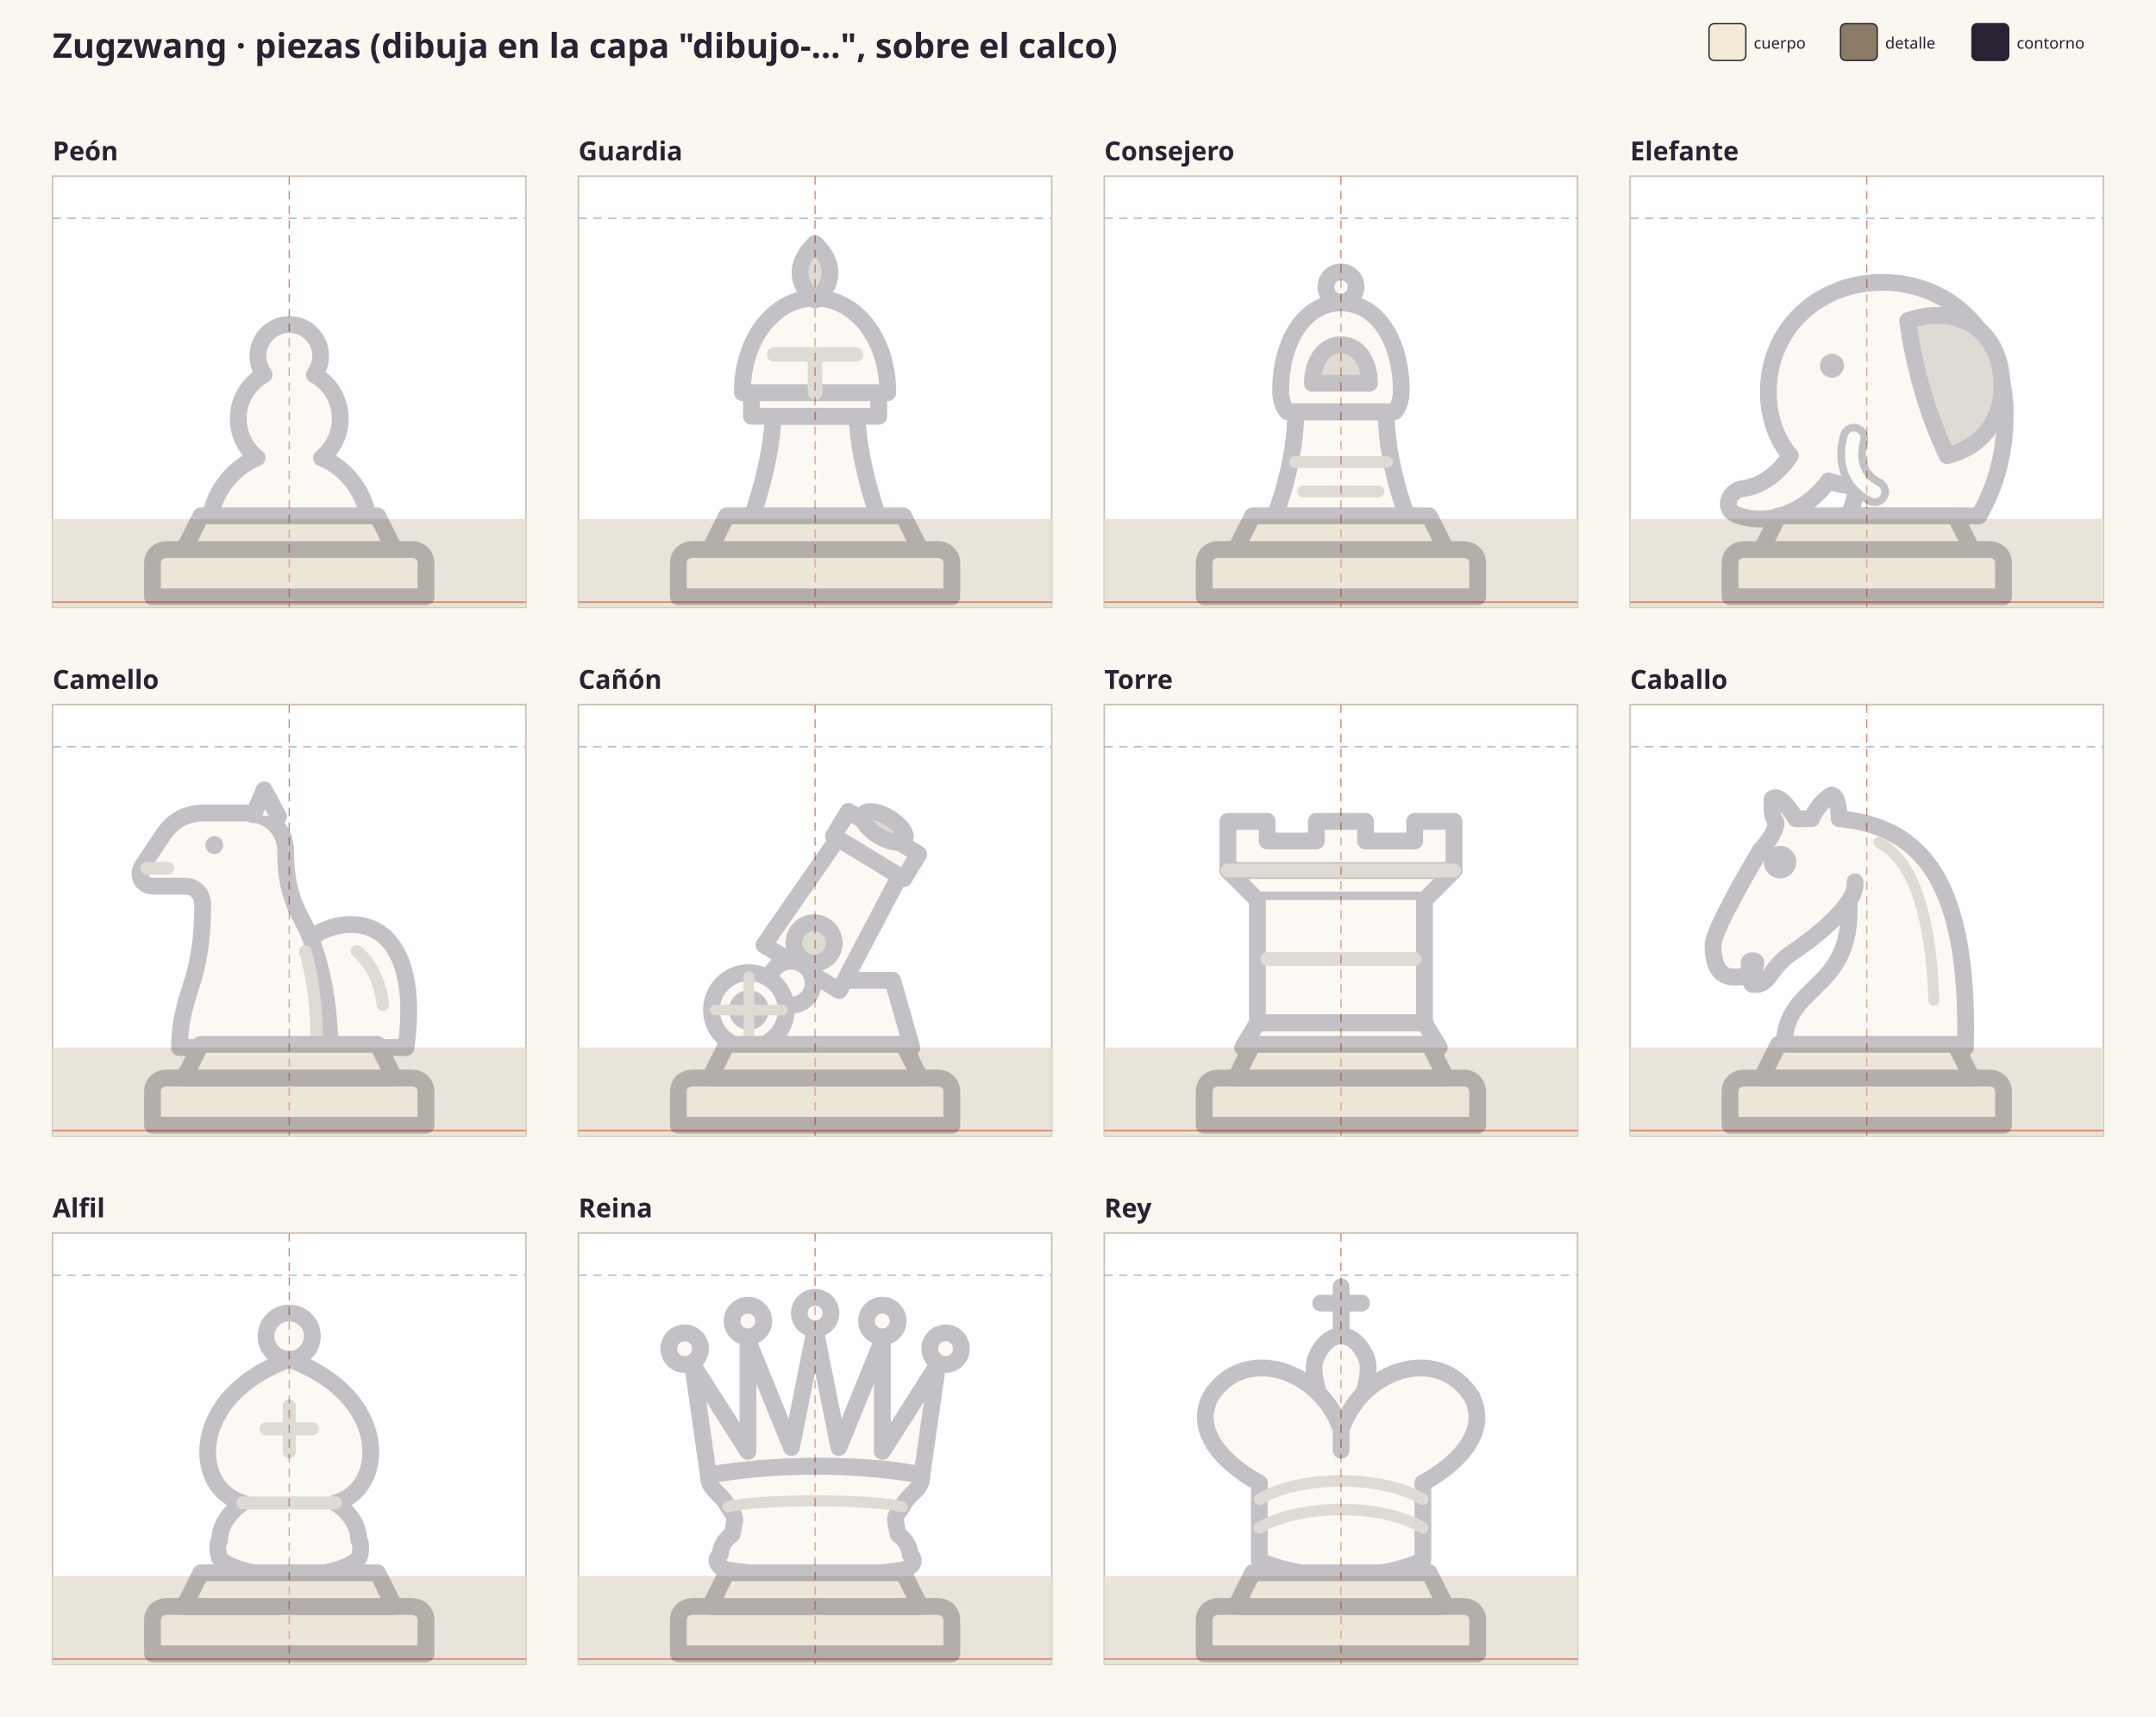
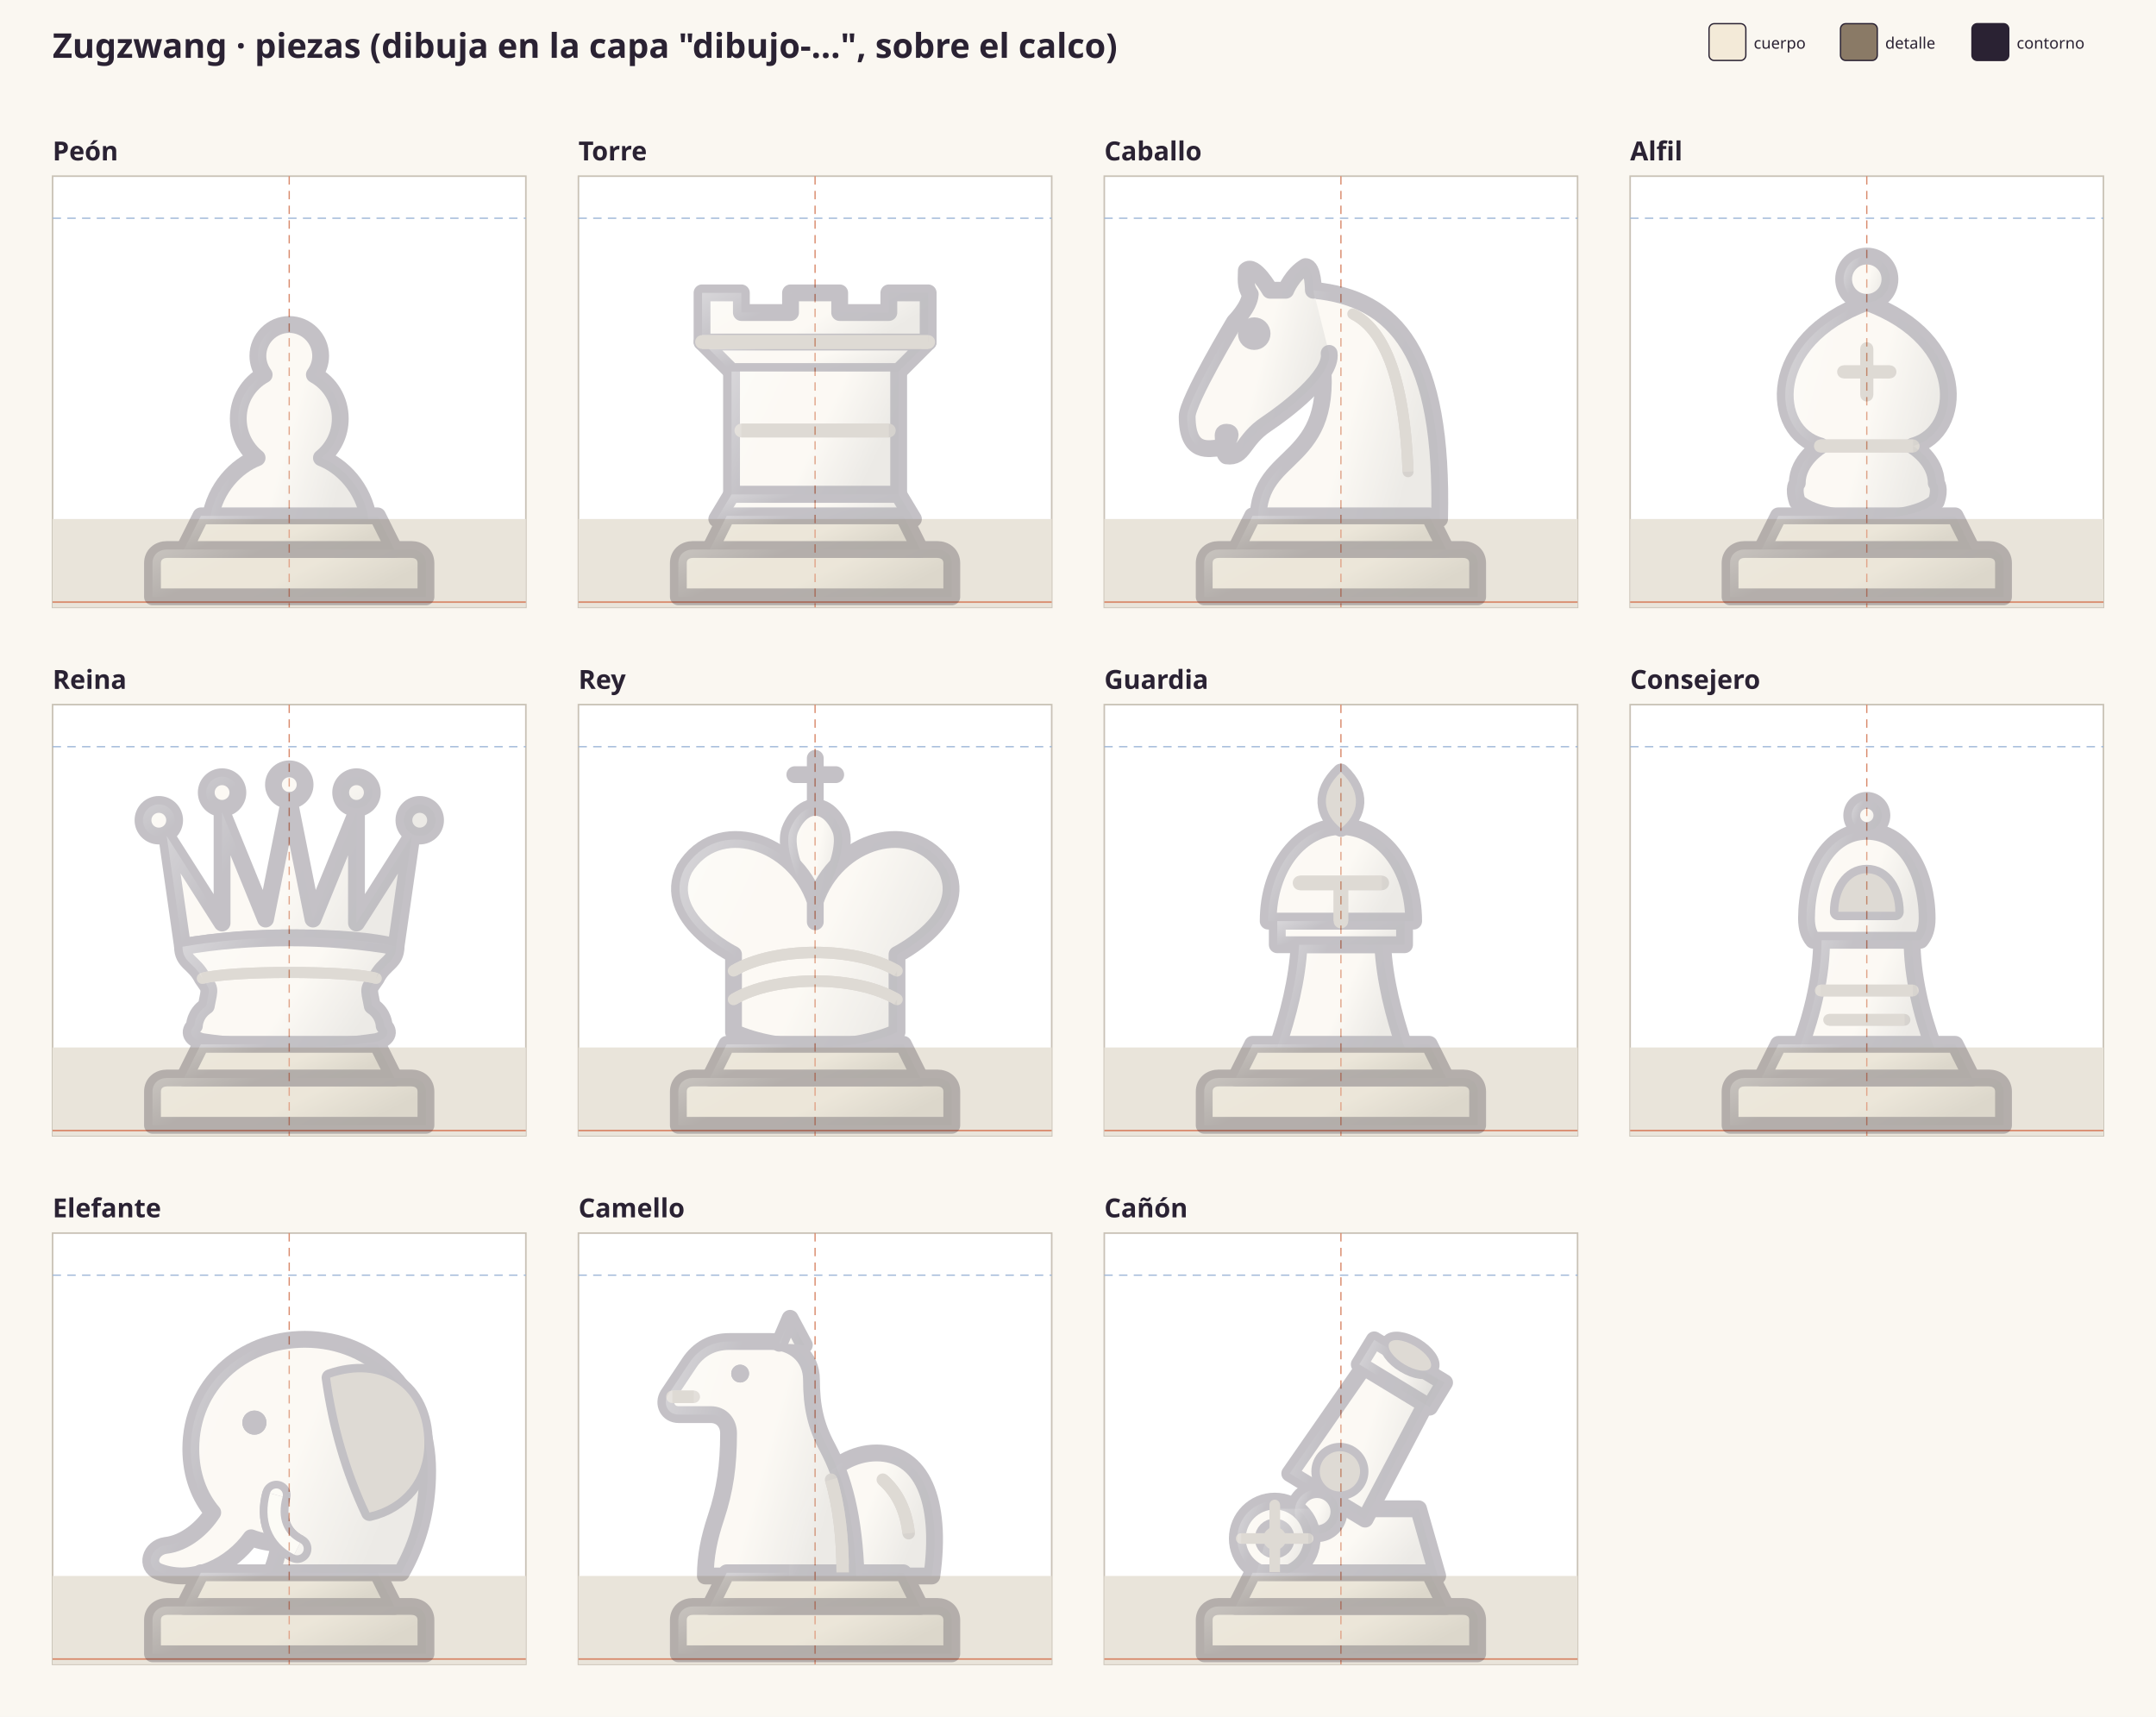
<svg xmlns="http://www.w3.org/2000/svg" width="1640" height="1306" viewBox="0 0 1640 1306">
  <rect width="100%" height="100%" fill="#faf7f1" />
  <text x="40" y="44" font-family="sans-serif" font-size="26" font-weight="800" fill="#2a2233">Zugzwang · piezas (dibuja en la capa "dibujo-…", sobre el calco)</text>
  <g id="paleta" transform="translate(1300 18)">
    <rect x="0" width="28" height="28" rx="4" fill="#f3ead8" stroke="#2a2233" />
    <text x="34" y="19" font-family="sans-serif" font-size="12" fill="#2a2233">cuerpo</text>
    <rect x="100" width="28" height="28" rx="4" fill="#8a7a66" stroke="#2a2233" />
    <text x="134" y="19" font-family="sans-serif" font-size="12" fill="#2a2233">detalle</text>
    <rect x="200" width="28" height="28" rx="4" fill="#2a2233" stroke="#2a2233" />
    <text x="234" y="19" font-family="sans-serif" font-size="12" fill="#2a2233">contorno</text>
  </g>
  <g id="marco-pawn" transform="translate(40 100)">
    <text y="22" font-family="sans-serif" font-size="20" font-weight="700" fill="#2a2233">Peón</text>
    <g transform="translate(0 34) scale(8)">
      <rect width="45" height="41" fill="#fff" stroke="#c9c2b6" stroke-width="0.15" />
      <rect x="0" y="32.6" width="45" height="8.4" fill="#e9e4da" />
      <line x1="22.5" y1="0" x2="22.5" y2="41" stroke="#d98a6c" stroke-width="0.12" stroke-dasharray="0.8 0.6" />
      <line x1="0" y1="40.5" x2="45" y2="40.5" stroke="#d98a6c" stroke-width="0.15" />
      <line x1="0" y1="4" x2="45" y2="4" stroke="#9fb7d8" stroke-width="0.12" stroke-dasharray="0.8 0.6" />
      <g id="calco-pawn" opacity="0.28">
+         <defs>
+           <linearGradient id="pc-shade" x1="0" y1="0" x2="1" y2=".35">
+             <stop offset="0" stop-color="#fff" stop-opacity=".34" />
+             <stop offset=".36" stop-color="#fff" stop-opacity="0" />
+             <stop offset=".62" stop-color="#000" stop-opacity="0" />
+             <stop offset="1" stop-color="#000" stop-opacity=".24" />
+           </linearGradient>
+         </defs>
        <g fill="#f3ead8" stroke="#2a2233" stroke-width="1.6" stroke-linecap="round" stroke-linejoin="round">
          <g transform="translate(5.72 7.39) scale(0.746)" stroke-width="2.145">
            <path d="M22.5 9c-2.2 0-4 1.8-4 4 0 .9.3 1.7.8 2.4-2 1.1-3.3 3.2-3.3 5.6 0 2 .9 3.8 2.4 5-2.6 1-5.4 3.8-6 7.8h20.2c-.6-4-3.4-6.8-6-7.8 1.5-1.2 2.4-3 2.4-5 0-2.4-1.3-4.5-3.3-5.6.5-.7.8-1.5.8-2.4 0-2.2-1.8-4-4-4z" />
          </g>
          <path d="M9.5 40h26v-3.2c0-.8-.6-1.3-1.4-1.3H10.9c-.8 0-1.4.5-1.4 1.3z" />
          <path d="M12.5 35.5l1.6-3.2h16.8l1.6 3.2z" />
        </g>
+         <g class="pc-light" fill="url(#pc-shade)" stroke="none" pointer-events="none">
+           <g transform="translate(5.72 7.39) scale(0.746)" stroke-width="2.145">
+             <path d="M22.5 9c-2.2 0-4 1.8-4 4 0 .9.3 1.7.8 2.4-2 1.1-3.3 3.2-3.3 5.6 0 2 .9 3.8 2.4 5-2.6 1-5.4 3.8-6 7.8h20.2c-.6-4-3.4-6.8-6-7.8 1.5-1.2 2.4-3 2.4-5 0-2.4-1.3-4.5-3.3-5.6.5-.7.8-1.5.8-2.4 0-2.2-1.8-4-4-4z" />
+           </g>
+           <path d="M9.5 40h26v-3.2c0-.8-.6-1.3-1.4-1.3H10.9c-.8 0-1.4.5-1.4 1.3z" />
+           <path d="M12.5 35.5l1.6-3.2h16.8l1.6 3.2z" />
+         </g>
      </g>
      <g id="dibujo-pawn" />
    </g>
  </g>
-   <g id="marco-guard" transform="translate(440 100)">
+   <g id="marco-rook" transform="translate(440 100)">
+     <text y="22" font-family="sans-serif" font-size="20" font-weight="700" fill="#2a2233">Torre</text>
+     <g transform="translate(0 34) scale(8)">
+       <rect width="45" height="41" fill="#fff" stroke="#c9c2b6" stroke-width="0.15" />
+       <rect x="0" y="32.6" width="45" height="8.4" fill="#e9e4da" />
+       <line x1="22.5" y1="0" x2="22.5" y2="41" stroke="#d98a6c" stroke-width="0.12" stroke-dasharray="0.8 0.6" />
+       <line x1="0" y1="40.5" x2="45" y2="40.5" stroke="#d98a6c" stroke-width="0.15" />
+       <line x1="0" y1="4" x2="45" y2="4" stroke="#9fb7d8" stroke-width="0.12" stroke-dasharray="0.8 0.6" />
+       <g id="calco-rook" opacity="0.28">
+         <defs>
+           <linearGradient id="pc-shade" x1="0" y1="0" x2="1" y2=".35">
+             <stop offset="0" stop-color="#fff" stop-opacity=".34" />
+             <stop offset=".36" stop-color="#fff" stop-opacity="0" />
+             <stop offset=".62" stop-color="#000" stop-opacity="0" />
+             <stop offset="1" stop-color="#000" stop-opacity=".24" />
+           </linearGradient>
+         </defs>
+         <g fill="#f3ead8" stroke="#2a2233" stroke-width="1.6" stroke-linecap="round" stroke-linejoin="round">
+           <g transform="translate(1.47 1.75) scale(0.9348)" stroke-width="1.712">
+             <path d="M11 15v-5h4v2h5v-2h5v2h5v-2h4v5" />
+             <path d="M34 15l-3 3H14l-3-3z" />
+             <path d="M31 18v12.5H14V18" />
+             <path d="M31 30.5l1.5 2.5h-20l1.5-2.5z" />
+             <path d="M11 15h23M15 24h15" fill="none" stroke="#8a7a66" stroke-width="1.4" />
+           </g>
+           <path d="M9.5 40h26v-3.2c0-.8-.6-1.3-1.4-1.3H10.9c-.8 0-1.4.5-1.4 1.3z" />
+           <path d="M12.5 35.5l1.6-3.2h16.8l1.6 3.2z" />
+         </g>
+         <g class="pc-light" fill="url(#pc-shade)" stroke="none" pointer-events="none">
+           <g transform="translate(1.47 1.75) scale(0.9348)" stroke-width="1.712">
+             <path d="M11 15v-5h4v2h5v-2h5v2h5v-2h4v5" />
+             <path d="M34 15l-3 3H14l-3-3z" />
+             <path d="M31 18v12.5H14V18" />
+             <path d="M31 30.5l1.5 2.5h-20l1.5-2.5z" />
+             <path d="M11 15h23M15 24h15" fill="none" stroke="#8a7a66" stroke-width="1.4" />
+           </g>
+           <path d="M9.5 40h26v-3.2c0-.8-.6-1.3-1.4-1.3H10.9c-.8 0-1.4.5-1.4 1.3z" />
+           <path d="M12.5 35.5l1.6-3.2h16.8l1.6 3.2z" />
+         </g>
+       </g>
+       <g id="dibujo-rook" />
+     </g>
+   </g>
+   <g id="marco-knight" transform="translate(840 100)">
+     <text y="22" font-family="sans-serif" font-size="20" font-weight="700" fill="#2a2233">Caballo</text>
+     <g transform="translate(0 34) scale(8)">
+       <rect width="45" height="41" fill="#fff" stroke="#c9c2b6" stroke-width="0.15" />
+       <rect x="0" y="32.6" width="45" height="8.4" fill="#e9e4da" />
+       <line x1="22.5" y1="0" x2="22.5" y2="41" stroke="#d98a6c" stroke-width="0.12" stroke-dasharray="0.8 0.6" />
+       <line x1="0" y1="40.5" x2="45" y2="40.5" stroke="#d98a6c" stroke-width="0.15" />
+       <line x1="0" y1="4" x2="45" y2="4" stroke="#9fb7d8" stroke-width="0.12" stroke-dasharray="0.8 0.6" />
+       <g id="calco-knight" opacity="0.28">
+         <defs>
+           <linearGradient id="pc-shade" x1="0" y1="0" x2="1" y2=".35">
+             <stop offset="0" stop-color="#fff" stop-opacity=".34" />
+             <stop offset=".36" stop-color="#fff" stop-opacity="0" />
+             <stop offset=".62" stop-color="#000" stop-opacity="0" />
+             <stop offset="1" stop-color="#000" stop-opacity=".24" />
+           </linearGradient>
+         </defs>
+         <g fill="#f3ead8" stroke="#2a2233" stroke-width="1.6" stroke-linecap="round" stroke-linejoin="round">
+           <g transform="translate(3.38 2.60) scale(0.75)" stroke-width="2.133">
+             <path d="M22 11c10.5 1 16.5 8 16 29H15c0-9 10-6.5 8-21" />
+             <path d="M24 19c.4 2.9-5.6 7.4-8 9-3 2-2.8 4.3-5 4-1-.9 1.4-3 0-3-1 0 .2 1.2-1 2-1 0-4 1-4-4 0-2 6-12 6-12s1.9-1.9 2-3.5c-.7-1-.5-2-.5-3 1-1 3 2.5 3 2.5h2s.8-2 2.5-3c1 0 1 3 1 3" />
+             <circle cx="14.5" cy="16.5" r="1" fill="#2a2233" />
+             <path d="M27 14c3 1.5 6.5 6 7 20" fill="none" stroke="#8a7a66" stroke-width="1.4" />
+           </g>
+           <path d="M9.5 40h26v-3.2c0-.8-.6-1.3-1.4-1.3H10.9c-.8 0-1.4.5-1.4 1.3z" />
+           <path d="M12.5 35.5l1.6-3.2h16.8l1.6 3.2z" />
+         </g>
+         <g class="pc-light" fill="url(#pc-shade)" stroke="none" pointer-events="none">
+           <g transform="translate(3.38 2.60) scale(0.75)" stroke-width="2.133">
+             <path d="M22 11c10.5 1 16.5 8 16 29H15c0-9 10-6.5 8-21" />
+             <path d="M24 19c.4 2.9-5.6 7.4-8 9-3 2-2.8 4.3-5 4-1-.9 1.4-3 0-3-1 0 .2 1.2-1 2-1 0-4 1-4-4 0-2 6-12 6-12s1.9-1.9 2-3.5c-.7-1-.5-2-.5-3 1-1 3 2.5 3 2.5h2s.8-2 2.5-3c1 0 1 3 1 3" />
+             <circle cx="14.5" cy="16.5" r="1" fill="#2a2233" />
+             <path d="M27 14c3 1.5 6.5 6 7 20" fill="none" stroke="#8a7a66" stroke-width="1.4" />
+           </g>
+           <path d="M9.5 40h26v-3.2c0-.8-.6-1.3-1.4-1.3H10.9c-.8 0-1.4.5-1.4 1.3z" />
+           <path d="M12.5 35.5l1.6-3.2h16.8l1.6 3.2z" />
+         </g>
+       </g>
+       <g id="dibujo-knight" />
+     </g>
+   </g>
+   <g id="marco-bishop" transform="translate(1240 100)">
+     <text y="22" font-family="sans-serif" font-size="20" font-weight="700" fill="#2a2233">Alfil</text>
+     <g transform="translate(0 34) scale(8)">
+       <rect width="45" height="41" fill="#fff" stroke="#c9c2b6" stroke-width="0.15" />
+       <rect x="0" y="32.6" width="45" height="8.4" fill="#e9e4da" />
+       <line x1="22.5" y1="0" x2="22.5" y2="41" stroke="#d98a6c" stroke-width="0.12" stroke-dasharray="0.8 0.6" />
+       <line x1="0" y1="40.5" x2="45" y2="40.5" stroke="#d98a6c" stroke-width="0.15" />
+       <line x1="0" y1="4" x2="45" y2="4" stroke="#9fb7d8" stroke-width="0.12" stroke-dasharray="0.8 0.6" />
+       <g id="calco-bishop" opacity="0.28">
+         <defs>
+           <linearGradient id="pc-shade" x1="0" y1="0" x2="1" y2=".35">
+             <stop offset="0" stop-color="#fff" stop-opacity=".34" />
+             <stop offset=".36" stop-color="#fff" stop-opacity="0" />
+             <stop offset=".62" stop-color="#000" stop-opacity="0" />
+             <stop offset="1" stop-color="#000" stop-opacity=".24" />
+           </linearGradient>
+         </defs>
+         <g fill="#f3ead8" stroke="#2a2233" stroke-width="1.6" stroke-linecap="round" stroke-linejoin="round">
+           <g transform="translate(2.68 0.99) scale(0.8809)" stroke-width="1.816">
+             <path d="M15 34c2.5 2.5 12.5 2.5 15 0 .5-1.5 0-2 0-2 0-2.5-2.5-4-2.5-4 5.5-1.5 6-11.5-5-15.5-11 4-10.5 14-5 15.5 0 0-2.5 1.5-2.5 4 0 0-.5.5 0 2z" />
+             <path d="M25 10a2.5 2.5 0 1 1-5 0 2.5 2.5 0 0 1 5 0z" />
+             <path d="M17.5 28h10M22.5 17.5v5M20 20h5" fill="none" stroke="#8a7a66" stroke-width="1.4" />
+           </g>
+           <path d="M9.5 40h26v-3.2c0-.8-.6-1.3-1.4-1.3H10.9c-.8 0-1.4.5-1.4 1.3z" />
+           <path d="M12.5 35.5l1.6-3.2h16.8l1.6 3.2z" />
+         </g>
+         <g class="pc-light" fill="url(#pc-shade)" stroke="none" pointer-events="none">
+           <g transform="translate(2.68 0.99) scale(0.8809)" stroke-width="1.816">
+             <path d="M15 34c2.5 2.5 12.5 2.5 15 0 .5-1.5 0-2 0-2 0-2.5-2.5-4-2.5-4 5.5-1.5 6-11.5-5-15.5-11 4-10.5 14-5 15.5 0 0-2.5 1.5-2.5 4 0 0-.5.5 0 2z" />
+             <path d="M25 10a2.5 2.5 0 1 1-5 0 2.5 2.5 0 0 1 5 0z" />
+             <path d="M17.5 28h10M22.5 17.5v5M20 20h5" fill="none" stroke="#8a7a66" stroke-width="1.4" />
+           </g>
+           <path d="M9.5 40h26v-3.2c0-.8-.6-1.3-1.4-1.3H10.9c-.8 0-1.4.5-1.4 1.3z" />
+           <path d="M12.5 35.5l1.6-3.2h16.8l1.6 3.2z" />
+         </g>
+       </g>
+       <g id="dibujo-bishop" />
+     </g>
+   </g>
+   <g id="marco-queen" transform="translate(40 502)">
+     <text y="22" font-family="sans-serif" font-size="20" font-weight="700" fill="#2a2233">Reina</text>
+     <g transform="translate(0 34) scale(8)">
+       <rect width="45" height="41" fill="#fff" stroke="#c9c2b6" stroke-width="0.15" />
+       <rect x="0" y="32.6" width="45" height="8.4" fill="#e9e4da" />
+       <line x1="22.5" y1="0" x2="22.5" y2="41" stroke="#d98a6c" stroke-width="0.12" stroke-dasharray="0.8 0.6" />
+       <line x1="0" y1="40.5" x2="45" y2="40.5" stroke="#d98a6c" stroke-width="0.15" />
+       <line x1="0" y1="4" x2="45" y2="4" stroke="#9fb7d8" stroke-width="0.12" stroke-dasharray="0.8 0.6" />
+       <g id="calco-queen" opacity="0.28">
+         <defs>
+           <linearGradient id="pc-shade" x1="0" y1="0" x2="1" y2=".35">
+             <stop offset="0" stop-color="#fff" stop-opacity=".34" />
+             <stop offset=".36" stop-color="#fff" stop-opacity="0" />
+             <stop offset=".62" stop-color="#000" stop-opacity="0" />
+             <stop offset="1" stop-color="#000" stop-opacity=".24" />
+           </linearGradient>
+         </defs>
+         <g fill="#f3ead8" stroke="#2a2233" stroke-width="1.6" stroke-linecap="round" stroke-linejoin="round">
+           <g transform="translate(5.59 1.97) scale(0.7518)" stroke-width="2.128">
+             <path d="M8 12a2 2 0 1 1-4 0 2 2 0 0 1 4 0zM24.5 7.5a2 2 0 1 1-4 0 2 2 0 0 1 4 0zM41 12a2 2 0 1 1-4 0 2 2 0 0 1 4 0zM16 8.5a2 2 0 1 1-4 0 2 2 0 0 1 4 0zM33 8.5a2 2 0 1 1-4 0 2 2 0 0 1 4 0z" />
+             <path d="M9 28c8.5-1.5 21-1.5 27 0l2-14-7 11V11l-5.5 13.5-3-15-3 15-5.5-13.5V25L7 14z" />
+             <path d="M9 28c0 2 1.5 2 2.5 4 1 1.5 1 1 .5 3.5-1.5 1-1.5 2.5-1.5 2.5-1 1 0 1.8 1 2 6.5 1 15.5 1 22 0 1-.2 2-1 1-2 0 0 0-1.5-1.5-2.5-.5-2.5-.5-2 .5-3.5 1-2 2.5-2 2.5-4-8.5-1.5-18.5-1.5-27 0z" />
+             <path d="M11.5 32c3.5-1 18.5-1 22 0" fill="none" stroke="#8a7a66" stroke-width="1.4" />
+           </g>
+           <path d="M9.5 40h26v-3.2c0-.8-.6-1.3-1.4-1.3H10.9c-.8 0-1.4.5-1.4 1.3z" />
+           <path d="M12.5 35.5l1.6-3.2h16.8l1.6 3.2z" />
+         </g>
+         <g class="pc-light" fill="url(#pc-shade)" stroke="none" pointer-events="none">
+           <g transform="translate(5.59 1.97) scale(0.7518)" stroke-width="2.128">
+             <path d="M8 12a2 2 0 1 1-4 0 2 2 0 0 1 4 0zM24.5 7.5a2 2 0 1 1-4 0 2 2 0 0 1 4 0zM41 12a2 2 0 1 1-4 0 2 2 0 0 1 4 0zM16 8.5a2 2 0 1 1-4 0 2 2 0 0 1 4 0zM33 8.5a2 2 0 1 1-4 0 2 2 0 0 1 4 0z" />
+             <path d="M9 28c8.5-1.5 21-1.5 27 0l2-14-7 11V11l-5.5 13.5-3-15-3 15-5.5-13.5V25L7 14z" />
+             <path d="M9 28c0 2 1.5 2 2.5 4 1 1.5 1 1 .5 3.5-1.5 1-1.5 2.5-1.5 2.5-1 1 0 1.8 1 2 6.5 1 15.5 1 22 0 1-.2 2-1 1-2 0 0 0-1.5-1.5-2.5-.5-2.5-.5-2 .5-3.5 1-2 2.5-2 2.5-4-8.5-1.5-18.5-1.5-27 0z" />
+             <path d="M11.5 32c3.5-1 18.5-1 22 0" fill="none" stroke="#8a7a66" stroke-width="1.4" />
+           </g>
+           <path d="M9.5 40h26v-3.2c0-.8-.6-1.3-1.4-1.3H10.9c-.8 0-1.4.5-1.4 1.3z" />
+           <path d="M12.5 35.5l1.6-3.2h16.8l1.6 3.2z" />
+         </g>
+       </g>
+       <g id="dibujo-queen" />
+     </g>
+   </g>
+   <g id="marco-king" transform="translate(440 502)">
+     <text y="22" font-family="sans-serif" font-size="20" font-weight="700" fill="#2a2233">Rey</text>
+     <g transform="translate(0 34) scale(8)">
+       <rect width="45" height="41" fill="#fff" stroke="#c9c2b6" stroke-width="0.15" />
+       <rect x="0" y="32.6" width="45" height="8.4" fill="#e9e4da" />
+       <line x1="22.5" y1="0" x2="22.5" y2="41" stroke="#d98a6c" stroke-width="0.12" stroke-dasharray="0.8 0.6" />
+       <line x1="0" y1="40.5" x2="45" y2="40.5" stroke="#d98a6c" stroke-width="0.15" />
+       <line x1="0" y1="4" x2="45" y2="4" stroke="#9fb7d8" stroke-width="0.12" stroke-dasharray="0.8 0.6" />
+       <g id="calco-king" opacity="0.28">
+         <defs>
+           <linearGradient id="pc-shade" x1="0" y1="0" x2="1" y2=".35">
+             <stop offset="0" stop-color="#fff" stop-opacity=".34" />
+             <stop offset=".36" stop-color="#fff" stop-opacity="0" />
+             <stop offset=".62" stop-color="#000" stop-opacity="0" />
+             <stop offset="1" stop-color="#000" stop-opacity=".24" />
+           </linearGradient>
+         </defs>
+         <g fill="#f3ead8" stroke="#2a2233" stroke-width="1.6" stroke-linecap="round" stroke-linejoin="round">
+           <g transform="translate(5.03 0.44) scale(0.7773)" stroke-width="2.058">
+             <path d="M22.5 11.6V6M20 8h5" fill="none" />
+             <path d="M22.5 25s4.5-7.5 3-10.5c0 0-1-2.5-3-2.5s-3 2.5-3 2.5c-1.5 3 3 10.5 3 10.5" />
+             <path d="M12.5 39.5c5.5 2.5 14.5 2.5 20 0V30C32.5 30 41.5 25.5 38.5 19.5 34.5 13 25 16 22.5 23.5V26v-2.5C20 16 10.5 13 6.5 19.5 3.5 25.5 12.5 30 12.5 30z" />
+             <path d="M12.5 32c5-3 15-3 20 0M12.5 35.5c5-3 15-3 20 0" fill="none" stroke="#8a7a66" stroke-width="1.4" />
+           </g>
+           <path d="M9.5 40h26v-3.2c0-.8-.6-1.3-1.4-1.3H10.9c-.8 0-1.4.5-1.4 1.3z" />
+           <path d="M12.5 35.5l1.6-3.2h16.8l1.6 3.2z" />
+         </g>
+         <g class="pc-light" fill="url(#pc-shade)" stroke="none" pointer-events="none">
+           <g transform="translate(5.03 0.44) scale(0.7773)" stroke-width="2.058">
+             <path d="M22.5 11.6V6M20 8h5" fill="none" />
+             <path d="M22.5 25s4.5-7.5 3-10.5c0 0-1-2.5-3-2.5s-3 2.5-3 2.5c-1.5 3 3 10.5 3 10.5" />
+             <path d="M12.5 39.5c5.5 2.5 14.5 2.5 20 0V30C32.5 30 41.5 25.5 38.5 19.5 34.5 13 25 16 22.5 23.5V26v-2.5C20 16 10.5 13 6.5 19.5 3.5 25.5 12.5 30 12.5 30z" />
+             <path d="M12.5 32c5-3 15-3 20 0M12.5 35.5c5-3 15-3 20 0" fill="none" stroke="#8a7a66" stroke-width="1.4" />
+           </g>
+           <path d="M9.5 40h26v-3.2c0-.8-.6-1.3-1.4-1.3H10.9c-.8 0-1.4.5-1.4 1.3z" />
+           <path d="M12.5 35.5l1.6-3.2h16.8l1.6 3.2z" />
+         </g>
+       </g>
+       <g id="dibujo-king" />
+     </g>
+   </g>
+   <g id="marco-guard" transform="translate(840 502)">
    <text y="22" font-family="sans-serif" font-size="20" font-weight="700" fill="#2a2233">Guardia</text>
    <g transform="translate(0 34) scale(8)">
      <rect width="45" height="41" fill="#fff" stroke="#c9c2b6" stroke-width="0.15" />
      <rect x="0" y="32.6" width="45" height="8.4" fill="#e9e4da" />
      <line x1="22.5" y1="0" x2="22.5" y2="41" stroke="#d98a6c" stroke-width="0.12" stroke-dasharray="0.8 0.6" />
      <line x1="0" y1="40.5" x2="45" y2="40.5" stroke="#d98a6c" stroke-width="0.15" />
      <line x1="0" y1="4" x2="45" y2="4" stroke="#9fb7d8" stroke-width="0.12" stroke-dasharray="0.8 0.6" />
      <g id="calco-guard" opacity="0.28">
+         <defs>
+           <linearGradient id="pc-shade" x1="0" y1="0" x2="1" y2=".35">
+             <stop offset="0" stop-color="#fff" stop-opacity=".34" />
+             <stop offset=".36" stop-color="#fff" stop-opacity="0" />
+             <stop offset=".62" stop-color="#000" stop-opacity="0" />
+             <stop offset="1" stop-color="#000" stop-opacity=".24" />
+           </linearGradient>
+         </defs>
        <g fill="#f3ead8" stroke="#2a2233" stroke-width="1.6" stroke-linecap="round" stroke-linejoin="round">
          <g transform="translate(3.05 4.68) scale(0.8644)" stroke-width="1.851">
            <path d="M15.5 32.3c1.2-3.6 2.2-7.4 2.4-11.3h9.2c.2 3.9 1.2 7.7 2.4 11.3z" />
            <path d="M15.5 21h14v-2.6h-14z" />
            <path d="M14.5 18.4c0-6 3.6-10.4 8-10.4s8 4.4 8 10.4z" />
            <path d="M22.5 8.2c-2-1.6-2.4-3.9-0-6.2 2.4 2.3 2 4.6 0 6.2z" fill="#8a7a66" />
            <path d="M18 14.2h9M22.5 14.2v4.2" fill="none" stroke="#8a7a66" stroke-width="1.6" />
          </g>
          <path d="M9.5 40h26v-3.2c0-.8-.6-1.3-1.4-1.3H10.9c-.8 0-1.4.5-1.4 1.3z" />
          <path d="M12.5 35.5l1.6-3.2h16.8l1.6 3.2z" />
        </g>
+         <g class="pc-light" fill="url(#pc-shade)" stroke="none" pointer-events="none">
+           <g transform="translate(3.05 4.68) scale(0.8644)" stroke-width="1.851">
+             <path d="M15.5 32.3c1.2-3.6 2.2-7.4 2.4-11.3h9.2c.2 3.9 1.2 7.7 2.4 11.3z" />
+             <path d="M15.5 21h14v-2.6h-14z" />
+             <path d="M14.5 18.4c0-6 3.6-10.4 8-10.4s8 4.4 8 10.4z" />
+             <path d="M22.5 8.2c-2-1.6-2.4-3.9-0-6.2 2.4 2.3 2 4.6 0 6.2z" fill="#8a7a66" />
+             <path d="M18 14.2h9M22.5 14.2v4.2" fill="none" stroke="#8a7a66" stroke-width="1.6" />
+           </g>
+           <path d="M9.5 40h26v-3.2c0-.8-.6-1.3-1.4-1.3H10.9c-.8 0-1.4.5-1.4 1.3z" />
+           <path d="M12.5 35.5l1.6-3.2h16.8l1.6 3.2z" />
+         </g>
      </g>
      <g id="dibujo-guard" />
    </g>
  </g>
-   <g id="marco-advisor" transform="translate(840 100)">
+   <g id="marco-advisor" transform="translate(1240 502)">
    <text y="22" font-family="sans-serif" font-size="20" font-weight="700" fill="#2a2233">Consejero</text>
    <g transform="translate(0 34) scale(8)">
      <rect width="45" height="41" fill="#fff" stroke="#c9c2b6" stroke-width="0.15" />
      <rect x="0" y="32.6" width="45" height="8.4" fill="#e9e4da" />
      <line x1="22.5" y1="0" x2="22.5" y2="41" stroke="#d98a6c" stroke-width="0.12" stroke-dasharray="0.8 0.6" />
      <line x1="0" y1="40.5" x2="45" y2="40.5" stroke="#d98a6c" stroke-width="0.15" />
      <line x1="0" y1="4" x2="45" y2="4" stroke="#9fb7d8" stroke-width="0.12" stroke-dasharray="0.8 0.6" />
      <g id="calco-advisor" opacity="0.28">
+         <defs>
+           <linearGradient id="pc-shade" x1="0" y1="0" x2="1" y2=".35">
+             <stop offset="0" stop-color="#fff" stop-opacity=".34" />
+             <stop offset=".36" stop-color="#fff" stop-opacity="0" />
+             <stop offset=".62" stop-color="#000" stop-opacity="0" />
+             <stop offset="1" stop-color="#000" stop-opacity=".24" />
+           </linearGradient>
+         </defs>
        <g fill="#f3ead8" stroke="#2a2233" stroke-width="1.6" stroke-linecap="round" stroke-linejoin="round">
          <g transform="translate(4.58 6.87) scale(0.7966)" stroke-width="2.009">
            <path d="M14.5 32.3c1.5-4 2.6-8.6 2.6-12.8h10.8c0 4.2 1.1 8.8 2.6 12.8z" />
            <path d="M22.5 6.5c-4.6 0-7.2 5-7.2 10.4 0 1.2.3 2 .8 2.6h12.8c.5-.6.8-1.4.8-2.6 0-5.4-2.6-10.4-7.2-10.4z" />
            <path d="M22.5 11.5c-2.1 0-3.4 2.1-3.4 4.6h6.8c0-2.5-1.3-4.6-3.4-4.6z" fill="#8a7a66" />
            <circle cx="22.5" cy="4.6" r="1.8" />
            <path d="M17 25.5h11M18 29h9" fill="none" stroke="#8a7a66" stroke-width="1.4" />
          </g>
          <path d="M9.5 40h26v-3.2c0-.8-.6-1.3-1.4-1.3H10.9c-.8 0-1.4.5-1.4 1.3z" />
          <path d="M12.5 35.5l1.6-3.2h16.8l1.6 3.2z" />
        </g>
+         <g class="pc-light" fill="url(#pc-shade)" stroke="none" pointer-events="none">
+           <g transform="translate(4.58 6.87) scale(0.7966)" stroke-width="2.009">
+             <path d="M14.5 32.3c1.5-4 2.6-8.6 2.6-12.8h10.8c0 4.2 1.1 8.8 2.6 12.8z" />
+             <path d="M22.5 6.5c-4.6 0-7.2 5-7.2 10.4 0 1.2.3 2 .8 2.6h12.8c.5-.6.8-1.4.8-2.6 0-5.4-2.6-10.4-7.2-10.4z" />
+             <path d="M22.5 11.5c-2.1 0-3.4 2.1-3.4 4.6h6.8c0-2.5-1.3-4.6-3.4-4.6z" fill="#8a7a66" />
+             <circle cx="22.5" cy="4.6" r="1.8" />
+             <path d="M17 25.5h11M18 29h9" fill="none" stroke="#8a7a66" stroke-width="1.4" />
+           </g>
+           <path d="M9.5 40h26v-3.2c0-.8-.6-1.3-1.4-1.3H10.9c-.8 0-1.4.5-1.4 1.3z" />
+           <path d="M12.5 35.5l1.6-3.2h16.8l1.6 3.2z" />
+         </g>
      </g>
      <g id="dibujo-advisor" />
    </g>
  </g>
-   <g id="marco-elephant" transform="translate(1240 100)">
+   <g id="marco-elephant" transform="translate(40 904)">
    <text y="22" font-family="sans-serif" font-size="20" font-weight="700" fill="#2a2233">Elefante</text>
    <g transform="translate(0 34) scale(8)">
      <rect width="45" height="41" fill="#fff" stroke="#c9c2b6" stroke-width="0.15" />
      <rect x="0" y="32.6" width="45" height="8.4" fill="#e9e4da" />
      <line x1="22.5" y1="0" x2="22.5" y2="41" stroke="#d98a6c" stroke-width="0.12" stroke-dasharray="0.8 0.6" />
      <line x1="0" y1="40.5" x2="45" y2="40.5" stroke="#d98a6c" stroke-width="0.15" />
      <line x1="0" y1="4" x2="45" y2="4" stroke="#9fb7d8" stroke-width="0.12" stroke-dasharray="0.8 0.6" />
      <g id="calco-elephant" opacity="0.28">
+         <defs>
+           <linearGradient id="pc-shade" x1="0" y1="0" x2="1" y2=".35">
+             <stop offset="0" stop-color="#fff" stop-opacity=".34" />
+             <stop offset=".36" stop-color="#fff" stop-opacity="0" />
+             <stop offset=".62" stop-color="#000" stop-opacity="0" />
+             <stop offset="1" stop-color="#000" stop-opacity=".24" />
+           </linearGradient>
+         </defs>
        <g fill="#f3ead8" stroke="#2a2233" stroke-width="1.6" stroke-linecap="round" stroke-linejoin="round">
          <g transform="translate(0.84 -1.37) scale(1.0426)" stroke-width="1.535">
            <path d="M31 32.3c1.6-2.8 2.4-5.8 2.4-9.3 0-7-4.8-12-11.2-12-5.8 0-10.4 4.2-10.4 10 0 2.4.8 4.4 2 5.8-.9 1.4-2.5 2.8-4.3 3-1.4.2-1.9 1.9-.6 2.4 3.2 1.2 6.6-.6 8.4-3.1.8.3 1.7.5 2.6.5-.2 1-.4 1.8-.8 2.7z" />
            <path d="M24.5 14.5c4.6-1.6 8.6.8 8.6 6 0 3.2-2 5.6-5 6.3-1.8-3.8-3-8-3.6-12.3z" fill="#8a7a66" />
            <circle cx="17.6" cy="18.6" r="1.1" fill="#2a2233" stroke="none" />
            <path d="M19.6 25.2c-.6 2.2.1 4 1.9 4.9" fill="none" stroke="#2a2233" stroke-width="2.6" />
            <path d="M19.6 25.2c-.6 2.2.1 4 1.9 4.9" fill="none" stroke="var(--side-light, #f5efe0)" stroke-width="1.2" />
          </g>
          <path d="M9.5 40h26v-3.2c0-.8-.6-1.3-1.4-1.3H10.9c-.8 0-1.4.5-1.4 1.3z" />
          <path d="M12.5 35.5l1.6-3.2h16.8l1.6 3.2z" />
        </g>
+         <g class="pc-light" fill="url(#pc-shade)" stroke="none" pointer-events="none">
+           <g transform="translate(0.84 -1.37) scale(1.0426)" stroke-width="1.535">
+             <path d="M31 32.3c1.6-2.8 2.4-5.8 2.4-9.3 0-7-4.8-12-11.2-12-5.8 0-10.4 4.2-10.4 10 0 2.4.8 4.4 2 5.8-.9 1.4-2.5 2.8-4.3 3-1.4.2-1.9 1.9-.6 2.4 3.2 1.2 6.6-.6 8.4-3.1.8.3 1.7.5 2.6.5-.2 1-.4 1.8-.8 2.7z" />
+             <path d="M24.5 14.5c4.6-1.6 8.6.8 8.6 6 0 3.2-2 5.6-5 6.3-1.8-3.8-3-8-3.6-12.3z" fill="#8a7a66" />
+             <circle cx="17.6" cy="18.6" r="1.1" fill="#2a2233" stroke="none" />
+             <path d="M19.6 25.2c-.6 2.2.1 4 1.9 4.9" fill="none" stroke="#2a2233" stroke-width="2.6" />
+             <path d="M19.6 25.2c-.6 2.2.1 4 1.9 4.9" fill="none" stroke="var(--side-light, #f5efe0)" stroke-width="1.2" />
+           </g>
+           <path d="M9.5 40h26v-3.2c0-.8-.6-1.3-1.4-1.3H10.9c-.8 0-1.4.5-1.4 1.3z" />
+           <path d="M12.5 35.5l1.6-3.2h16.8l1.6 3.2z" />
+         </g>
      </g>
      <g id="dibujo-elephant" />
    </g>
  </g>
-   <g id="marco-camel" transform="translate(40 502)">
+   <g id="marco-camel" transform="translate(440 904)">
    <text y="22" font-family="sans-serif" font-size="20" font-weight="700" fill="#2a2233">Camello</text>
    <g transform="translate(0 34) scale(8)">
      <rect width="45" height="41" fill="#fff" stroke="#c9c2b6" stroke-width="0.15" />
      <rect x="0" y="32.6" width="45" height="8.4" fill="#e9e4da" />
      <line x1="22.5" y1="0" x2="22.5" y2="41" stroke="#d98a6c" stroke-width="0.12" stroke-dasharray="0.8 0.6" />
      <line x1="0" y1="40.5" x2="45" y2="40.5" stroke="#d98a6c" stroke-width="0.15" />
      <line x1="0" y1="4" x2="45" y2="4" stroke="#9fb7d8" stroke-width="0.12" stroke-dasharray="0.8 0.6" />
      <g id="calco-camel" opacity="0.28">
+         <defs>
+           <linearGradient id="pc-shade" x1="0" y1="0" x2="1" y2=".35">
+             <stop offset="0" stop-color="#fff" stop-opacity=".34" />
+             <stop offset=".36" stop-color="#fff" stop-opacity="0" />
+             <stop offset=".62" stop-color="#000" stop-opacity="0" />
+             <stop offset="1" stop-color="#000" stop-opacity=".24" />
+           </linearGradient>
+         </defs>
        <g fill="#f3ead8" stroke="#2a2233" stroke-width="1.6" stroke-linecap="round" stroke-linejoin="round">
          <g transform="translate(-1.58 5.22) scale(0.8478)" stroke-width="1.887">
            <path d="M25.5 32.3c0-8.4 4.8-13.8 9.8-13.8s7.4 5.2 6.2 13.8z" />
            <path d="M33 32.3c-.2-6.6-1.4-11-3.2-14.4-1.3-2.4-1.8-4.6-1.8-7.6 0-2.6-2-4.3-4.6-4.3h-4.6c-2 0-3.5.9-4.5 2.4l-2.4 3.6c-.6 1 0 2.2 1.2 2.2h3.6c1.2 0 2 .9 2 2.1 0 3.6-.4 6.4-1.4 9.4-.8 2.4-1.2 4.4-1.2 6.6z" />
            <path d="M24.4 6.2l1.2-2.8 1.6 3" />
            <circle cx="20" cy="9.6" r="1" fill="#2a2233" stroke="none" />
            <path d="M12.4 12.2h2.4M30.2 21.5c.9 3 1.3 6.6 1.3 10.4M36 21.5c1.6 1.4 2.6 3.4 2.9 6" fill="none" stroke="#8a7a66" stroke-width="1.4" />
          </g>
          <path d="M9.5 40h26v-3.2c0-.8-.6-1.3-1.4-1.3H10.9c-.8 0-1.4.5-1.4 1.3z" />
          <path d="M12.5 35.5l1.6-3.2h16.8l1.6 3.2z" />
        </g>
+         <g class="pc-light" fill="url(#pc-shade)" stroke="none" pointer-events="none">
+           <g transform="translate(-1.58 5.22) scale(0.8478)" stroke-width="1.887">
+             <path d="M25.5 32.3c0-8.4 4.8-13.8 9.8-13.8s7.4 5.2 6.2 13.8z" />
+             <path d="M33 32.3c-.2-6.6-1.4-11-3.2-14.4-1.3-2.4-1.8-4.6-1.8-7.6 0-2.6-2-4.3-4.6-4.3h-4.6c-2 0-3.5.9-4.5 2.4l-2.4 3.6c-.6 1 0 2.2 1.2 2.2h3.6c1.2 0 2 .9 2 2.1 0 3.6-.4 6.4-1.4 9.4-.8 2.4-1.2 4.4-1.2 6.6z" />
+             <path d="M24.4 6.2l1.2-2.8 1.6 3" />
+             <circle cx="20" cy="9.6" r="1" fill="#2a2233" stroke="none" />
+             <path d="M12.4 12.2h2.4M30.2 21.5c.9 3 1.3 6.6 1.3 10.4M36 21.5c1.6 1.4 2.6 3.4 2.9 6" fill="none" stroke="#8a7a66" stroke-width="1.4" />
+           </g>
+           <path d="M9.5 40h26v-3.2c0-.8-.6-1.3-1.4-1.3H10.9c-.8 0-1.4.5-1.4 1.3z" />
+           <path d="M12.5 35.5l1.6-3.2h16.8l1.6 3.2z" />
+         </g>
      </g>
      <g id="dibujo-camel" />
    </g>
  </g>
-   <g id="marco-cannon" transform="translate(440 502)">
+   <g id="marco-cannon" transform="translate(840 904)">
    <text y="22" font-family="sans-serif" font-size="20" font-weight="700" fill="#2a2233">Cañón</text>
    <g transform="translate(0 34) scale(8)">
      <rect width="45" height="41" fill="#fff" stroke="#c9c2b6" stroke-width="0.15" />
      <rect x="0" y="32.6" width="45" height="8.4" fill="#e9e4da" />
      <line x1="22.5" y1="0" x2="22.5" y2="41" stroke="#d98a6c" stroke-width="0.12" stroke-dasharray="0.8 0.6" />
      <line x1="0" y1="40.5" x2="45" y2="40.5" stroke="#d98a6c" stroke-width="0.15" />
      <line x1="0" y1="4" x2="45" y2="4" stroke="#9fb7d8" stroke-width="0.12" stroke-dasharray="0.8 0.6" />
      <g id="calco-cannon" opacity="0.28">
+         <defs>
+           <linearGradient id="pc-shade" x1="0" y1="0" x2="1" y2=".35">
+             <stop offset="0" stop-color="#fff" stop-opacity=".34" />
+             <stop offset=".36" stop-color="#fff" stop-opacity="0" />
+             <stop offset=".62" stop-color="#000" stop-opacity="0" />
+             <stop offset="1" stop-color="#000" stop-opacity=".24" />
+           </linearGradient>
+         </defs>
        <g fill="#f3ead8" stroke="#2a2233" stroke-width="1.6" stroke-linecap="round" stroke-linejoin="round">
          <g transform="translate(2.53 3.15) scale(0.9116)" stroke-width="1.755">
            <path d="M13 32.3l2-7h15l2 7z" />
            <path d="M16.57 21.62L25.93 8.14L32.07 11.86L24.43 26.38Z" />
            <path d="M23.82 10.24L25.38 7.68L32.72 12.14L31.16 14.7Z" />
            <ellipse cx="29.1" cy="9.3" rx="2.5" ry="1.1" transform="rotate(31 29.1 9.3)" fill="#8a7a66" />
            <circle cx="19.4" cy="25.6" r="2.3" />
            <circle cx="21.8" cy="21.4" r="2.1" fill="#8a7a66" />
            <circle cx="15" cy="28.4" r="3.9" />
            <circle cx="15" cy="28.4" r="1.2" fill="#8a7a66" />
            <path d="M15 24.9v7M11.5 28.4h7" fill="none" stroke="#8a7a66" stroke-width="1.1" />
          </g>
          <path d="M9.5 40h26v-3.2c0-.8-.6-1.3-1.4-1.3H10.9c-.8 0-1.4.5-1.4 1.3z" />
          <path d="M12.5 35.5l1.6-3.2h16.8l1.6 3.2z" />
        </g>
+         <g class="pc-light" fill="url(#pc-shade)" stroke="none" pointer-events="none">
+           <g transform="translate(2.53 3.15) scale(0.9116)" stroke-width="1.755">
+             <path d="M13 32.3l2-7h15l2 7z" />
+             <path d="M16.57 21.62L25.93 8.14L32.07 11.86L24.43 26.38Z" />
+             <path d="M23.82 10.24L25.38 7.68L32.72 12.14L31.16 14.7Z" />
+             <ellipse cx="29.1" cy="9.3" rx="2.5" ry="1.1" transform="rotate(31 29.1 9.3)" fill="#8a7a66" />
+             <circle cx="19.4" cy="25.6" r="2.3" />
+             <circle cx="21.8" cy="21.4" r="2.1" fill="#8a7a66" />
+             <circle cx="15" cy="28.4" r="3.9" />
+             <circle cx="15" cy="28.4" r="1.2" fill="#8a7a66" />
+             <path d="M15 24.9v7M11.5 28.4h7" fill="none" stroke="#8a7a66" stroke-width="1.1" />
+           </g>
+           <path d="M9.5 40h26v-3.2c0-.8-.6-1.3-1.4-1.3H10.9c-.8 0-1.4.5-1.4 1.3z" />
+           <path d="M12.5 35.5l1.6-3.2h16.8l1.6 3.2z" />
+         </g>
      </g>
      <g id="dibujo-cannon" />
    </g>
  </g>
-   <g id="marco-rook" transform="translate(840 502)">
-     <text y="22" font-family="sans-serif" font-size="20" font-weight="700" fill="#2a2233">Torre</text>
-     <g transform="translate(0 34) scale(8)">
-       <rect width="45" height="41" fill="#fff" stroke="#c9c2b6" stroke-width="0.15" />
-       <rect x="0" y="32.6" width="45" height="8.4" fill="#e9e4da" />
-       <line x1="22.5" y1="0" x2="22.5" y2="41" stroke="#d98a6c" stroke-width="0.12" stroke-dasharray="0.8 0.6" />
-       <line x1="0" y1="40.5" x2="45" y2="40.5" stroke="#d98a6c" stroke-width="0.15" />
-       <line x1="0" y1="4" x2="45" y2="4" stroke="#9fb7d8" stroke-width="0.12" stroke-dasharray="0.8 0.6" />
-       <g id="calco-rook" opacity="0.28">
-         <g fill="#f3ead8" stroke="#2a2233" stroke-width="1.6" stroke-linecap="round" stroke-linejoin="round">
-           <g transform="translate(1.47 1.75) scale(0.9348)" stroke-width="1.712">
-             <path d="M11 15v-5h4v2h5v-2h5v2h5v-2h4v5" />
-             <path d="M34 15l-3 3H14l-3-3z" />
-             <path d="M31 18v12.5H14V18" />
-             <path d="M31 30.5l1.5 2.5h-20l1.5-2.5z" />
-             <path d="M11 15h23M15 24h15" fill="none" stroke="#8a7a66" stroke-width="1.4" />
-           </g>
-           <path d="M9.5 40h26v-3.2c0-.8-.6-1.3-1.4-1.3H10.9c-.8 0-1.4.5-1.4 1.3z" />
-           <path d="M12.5 35.5l1.6-3.2h16.8l1.6 3.2z" />
-         </g>
-       </g>
-       <g id="dibujo-rook" />
-     </g>
-   </g>
-   <g id="marco-knight" transform="translate(1240 502)">
-     <text y="22" font-family="sans-serif" font-size="20" font-weight="700" fill="#2a2233">Caballo</text>
-     <g transform="translate(0 34) scale(8)">
-       <rect width="45" height="41" fill="#fff" stroke="#c9c2b6" stroke-width="0.15" />
-       <rect x="0" y="32.6" width="45" height="8.4" fill="#e9e4da" />
-       <line x1="22.5" y1="0" x2="22.5" y2="41" stroke="#d98a6c" stroke-width="0.12" stroke-dasharray="0.8 0.6" />
-       <line x1="0" y1="40.5" x2="45" y2="40.5" stroke="#d98a6c" stroke-width="0.15" />
-       <line x1="0" y1="4" x2="45" y2="4" stroke="#9fb7d8" stroke-width="0.12" stroke-dasharray="0.8 0.6" />
-       <g id="calco-knight" opacity="0.28">
-         <g fill="#f3ead8" stroke="#2a2233" stroke-width="1.6" stroke-linecap="round" stroke-linejoin="round">
-           <g transform="translate(3.38 2.60) scale(0.75)" stroke-width="2.133">
-             <path d="M22 11c10.5 1 16.5 8 16 29H15c0-9 10-6.5 8-21" />
-             <path d="M24 19c.4 2.9-5.6 7.4-8 9-3 2-2.8 4.3-5 4-1-.9 1.4-3 0-3-1 0 .2 1.2-1 2-1 0-4 1-4-4 0-2 6-12 6-12s1.9-1.9 2-3.5c-.7-1-.5-2-.5-3 1-1 3 2.5 3 2.5h2s.8-2 2.5-3c1 0 1 3 1 3" />
-             <circle cx="14.5" cy="16.5" r="1" fill="#2a2233" />
-             <path d="M27 14c3 1.5 6.5 6 7 20" fill="none" stroke="#8a7a66" stroke-width="1.4" />
-           </g>
-           <path d="M9.5 40h26v-3.2c0-.8-.6-1.3-1.4-1.3H10.9c-.8 0-1.4.5-1.4 1.3z" />
-           <path d="M12.5 35.5l1.6-3.2h16.8l1.6 3.2z" />
-         </g>
-       </g>
-       <g id="dibujo-knight" />
-     </g>
-   </g>
-   <g id="marco-bishop" transform="translate(40 904)">
-     <text y="22" font-family="sans-serif" font-size="20" font-weight="700" fill="#2a2233">Alfil</text>
-     <g transform="translate(0 34) scale(8)">
-       <rect width="45" height="41" fill="#fff" stroke="#c9c2b6" stroke-width="0.15" />
-       <rect x="0" y="32.6" width="45" height="8.4" fill="#e9e4da" />
-       <line x1="22.5" y1="0" x2="22.5" y2="41" stroke="#d98a6c" stroke-width="0.12" stroke-dasharray="0.8 0.6" />
-       <line x1="0" y1="40.5" x2="45" y2="40.5" stroke="#d98a6c" stroke-width="0.15" />
-       <line x1="0" y1="4" x2="45" y2="4" stroke="#9fb7d8" stroke-width="0.12" stroke-dasharray="0.8 0.6" />
-       <g id="calco-bishop" opacity="0.28">
-         <g fill="#f3ead8" stroke="#2a2233" stroke-width="1.6" stroke-linecap="round" stroke-linejoin="round">
-           <g transform="translate(2.68 0.99) scale(0.8809)" stroke-width="1.816">
-             <path d="M15 34c2.5 2.5 12.5 2.5 15 0 .5-1.5 0-2 0-2 0-2.5-2.5-4-2.5-4 5.5-1.5 6-11.5-5-15.5-11 4-10.5 14-5 15.5 0 0-2.5 1.5-2.5 4 0 0-.5.5 0 2z" />
-             <path d="M25 10a2.5 2.5 0 1 1-5 0 2.5 2.5 0 0 1 5 0z" />
-             <path d="M17.5 28h10M22.5 17.5v5M20 20h5" fill="none" stroke="#8a7a66" stroke-width="1.4" />
-           </g>
-           <path d="M9.5 40h26v-3.2c0-.8-.6-1.3-1.4-1.3H10.9c-.8 0-1.4.5-1.4 1.3z" />
-           <path d="M12.5 35.5l1.6-3.2h16.8l1.6 3.2z" />
-         </g>
-       </g>
-       <g id="dibujo-bishop" />
-     </g>
-   </g>
-   <g id="marco-queen" transform="translate(440 904)">
-     <text y="22" font-family="sans-serif" font-size="20" font-weight="700" fill="#2a2233">Reina</text>
-     <g transform="translate(0 34) scale(8)">
-       <rect width="45" height="41" fill="#fff" stroke="#c9c2b6" stroke-width="0.15" />
-       <rect x="0" y="32.6" width="45" height="8.4" fill="#e9e4da" />
-       <line x1="22.5" y1="0" x2="22.5" y2="41" stroke="#d98a6c" stroke-width="0.12" stroke-dasharray="0.8 0.6" />
-       <line x1="0" y1="40.5" x2="45" y2="40.5" stroke="#d98a6c" stroke-width="0.15" />
-       <line x1="0" y1="4" x2="45" y2="4" stroke="#9fb7d8" stroke-width="0.12" stroke-dasharray="0.8 0.6" />
-       <g id="calco-queen" opacity="0.28">
-         <g fill="#f3ead8" stroke="#2a2233" stroke-width="1.6" stroke-linecap="round" stroke-linejoin="round">
-           <g transform="translate(5.59 1.97) scale(0.7518)" stroke-width="2.128">
-             <path d="M8 12a2 2 0 1 1-4 0 2 2 0 0 1 4 0zM24.5 7.5a2 2 0 1 1-4 0 2 2 0 0 1 4 0zM41 12a2 2 0 1 1-4 0 2 2 0 0 1 4 0zM16 8.5a2 2 0 1 1-4 0 2 2 0 0 1 4 0zM33 8.5a2 2 0 1 1-4 0 2 2 0 0 1 4 0z" />
-             <path d="M9 28c8.5-1.5 21-1.5 27 0l2-14-7 11V11l-5.5 13.5-3-15-3 15-5.5-13.5V25L7 14z" />
-             <path d="M9 28c0 2 1.5 2 2.5 4 1 1.5 1 1 .5 3.5-1.5 1-1.5 2.5-1.5 2.5-1 1 0 1.8 1 2 6.5 1 15.5 1 22 0 1-.2 2-1 1-2 0 0 0-1.5-1.5-2.5-.5-2.5-.5-2 .5-3.5 1-2 2.5-2 2.5-4-8.5-1.5-18.5-1.5-27 0z" />
-             <path d="M11.5 32c3.5-1 18.5-1 22 0" fill="none" stroke="#8a7a66" stroke-width="1.4" />
-           </g>
-           <path d="M9.5 40h26v-3.2c0-.8-.6-1.3-1.4-1.3H10.9c-.8 0-1.4.5-1.4 1.3z" />
-           <path d="M12.5 35.5l1.6-3.2h16.8l1.6 3.2z" />
-         </g>
-       </g>
-       <g id="dibujo-queen" />
-     </g>
-   </g>
-   <g id="marco-king" transform="translate(840 904)">
-     <text y="22" font-family="sans-serif" font-size="20" font-weight="700" fill="#2a2233">Rey</text>
-     <g transform="translate(0 34) scale(8)">
-       <rect width="45" height="41" fill="#fff" stroke="#c9c2b6" stroke-width="0.15" />
-       <rect x="0" y="32.6" width="45" height="8.4" fill="#e9e4da" />
-       <line x1="22.5" y1="0" x2="22.5" y2="41" stroke="#d98a6c" stroke-width="0.12" stroke-dasharray="0.8 0.6" />
-       <line x1="0" y1="40.5" x2="45" y2="40.5" stroke="#d98a6c" stroke-width="0.15" />
-       <line x1="0" y1="4" x2="45" y2="4" stroke="#9fb7d8" stroke-width="0.12" stroke-dasharray="0.8 0.6" />
-       <g id="calco-king" opacity="0.28">
-         <g fill="#f3ead8" stroke="#2a2233" stroke-width="1.6" stroke-linecap="round" stroke-linejoin="round">
-           <g transform="translate(5.03 0.44) scale(0.7773)" stroke-width="2.058">
-             <path d="M22.5 11.6V6M20 8h5" fill="none" />
-             <path d="M22.5 25s4.5-7.5 3-10.5c0 0-1-2.5-3-2.5s-3 2.5-3 2.5c-1.5 3 3 10.5 3 10.5" />
-             <path d="M12.5 39.5c5.5 2.5 14.5 2.5 20 0V30C32.5 30 41.5 25.5 38.5 19.5 34.5 13 25 16 22.5 23.5V26v-2.5C20 16 10.5 13 6.5 19.5 3.5 25.5 12.5 30 12.5 30z" />
-             <path d="M12.5 32c5-3 15-3 20 0M12.5 35.5c5-3 15-3 20 0" fill="none" stroke="#8a7a66" stroke-width="1.4" />
-           </g>
-           <path d="M9.5 40h26v-3.2c0-.8-.6-1.3-1.4-1.3H10.9c-.8 0-1.4.5-1.4 1.3z" />
-           <path d="M12.5 35.5l1.6-3.2h16.8l1.6 3.2z" />
-         </g>
-       </g>
-       <g id="dibujo-king" />
-     </g>
-   </g>
</svg>
